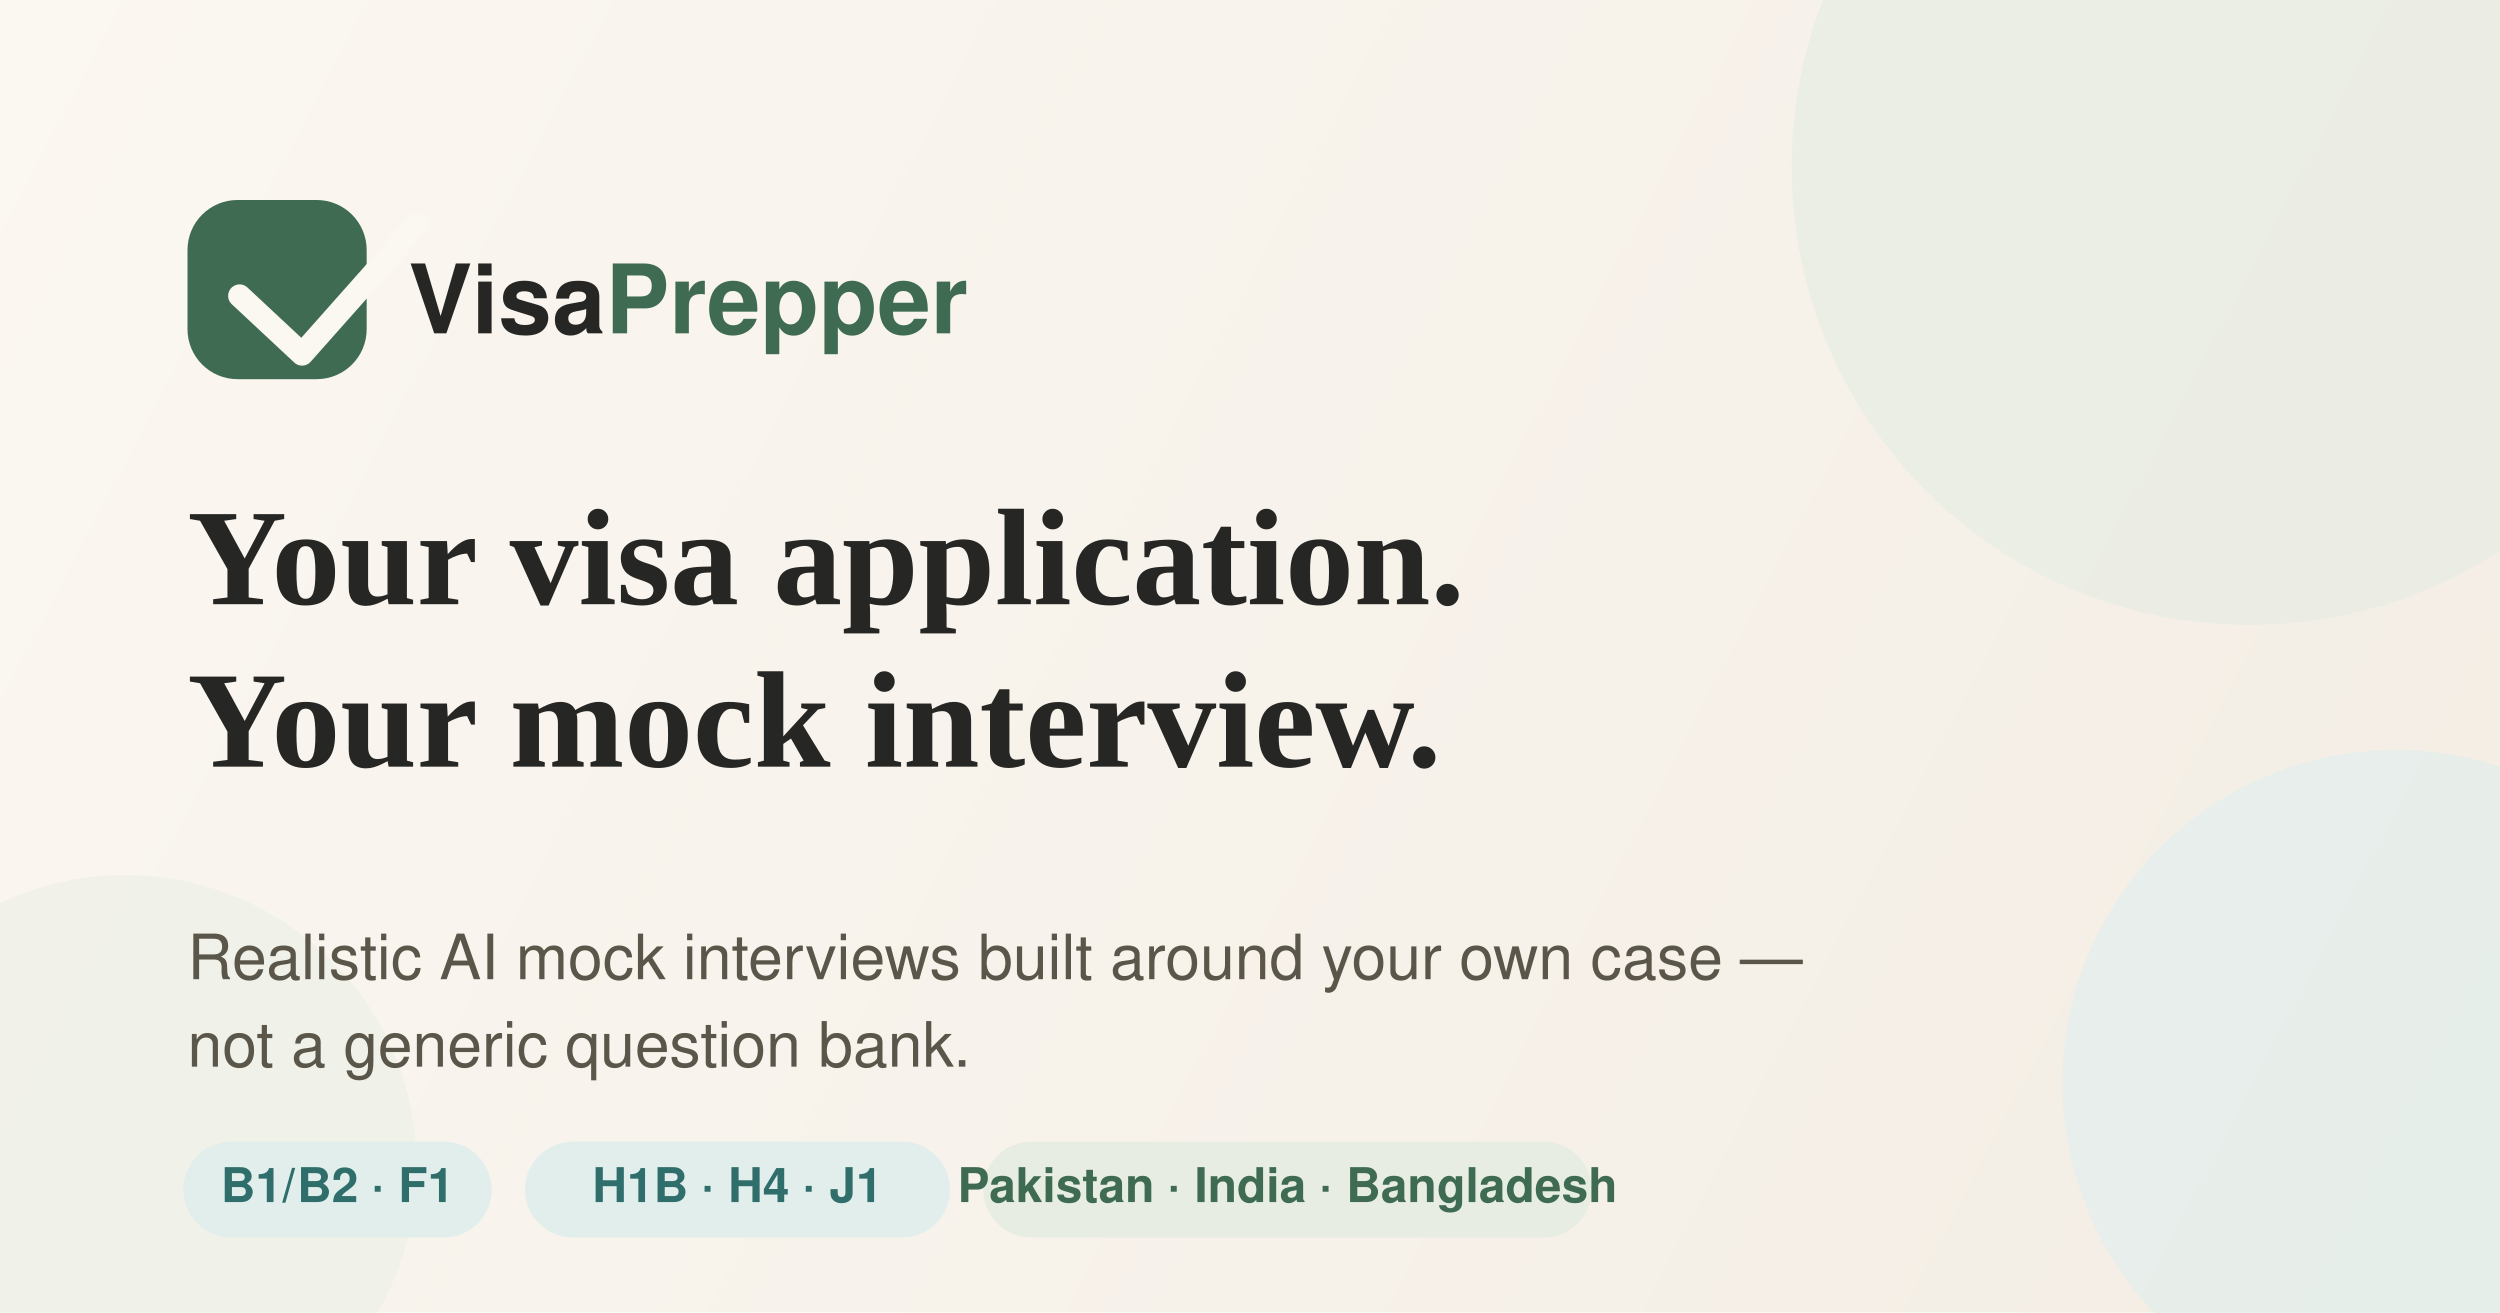
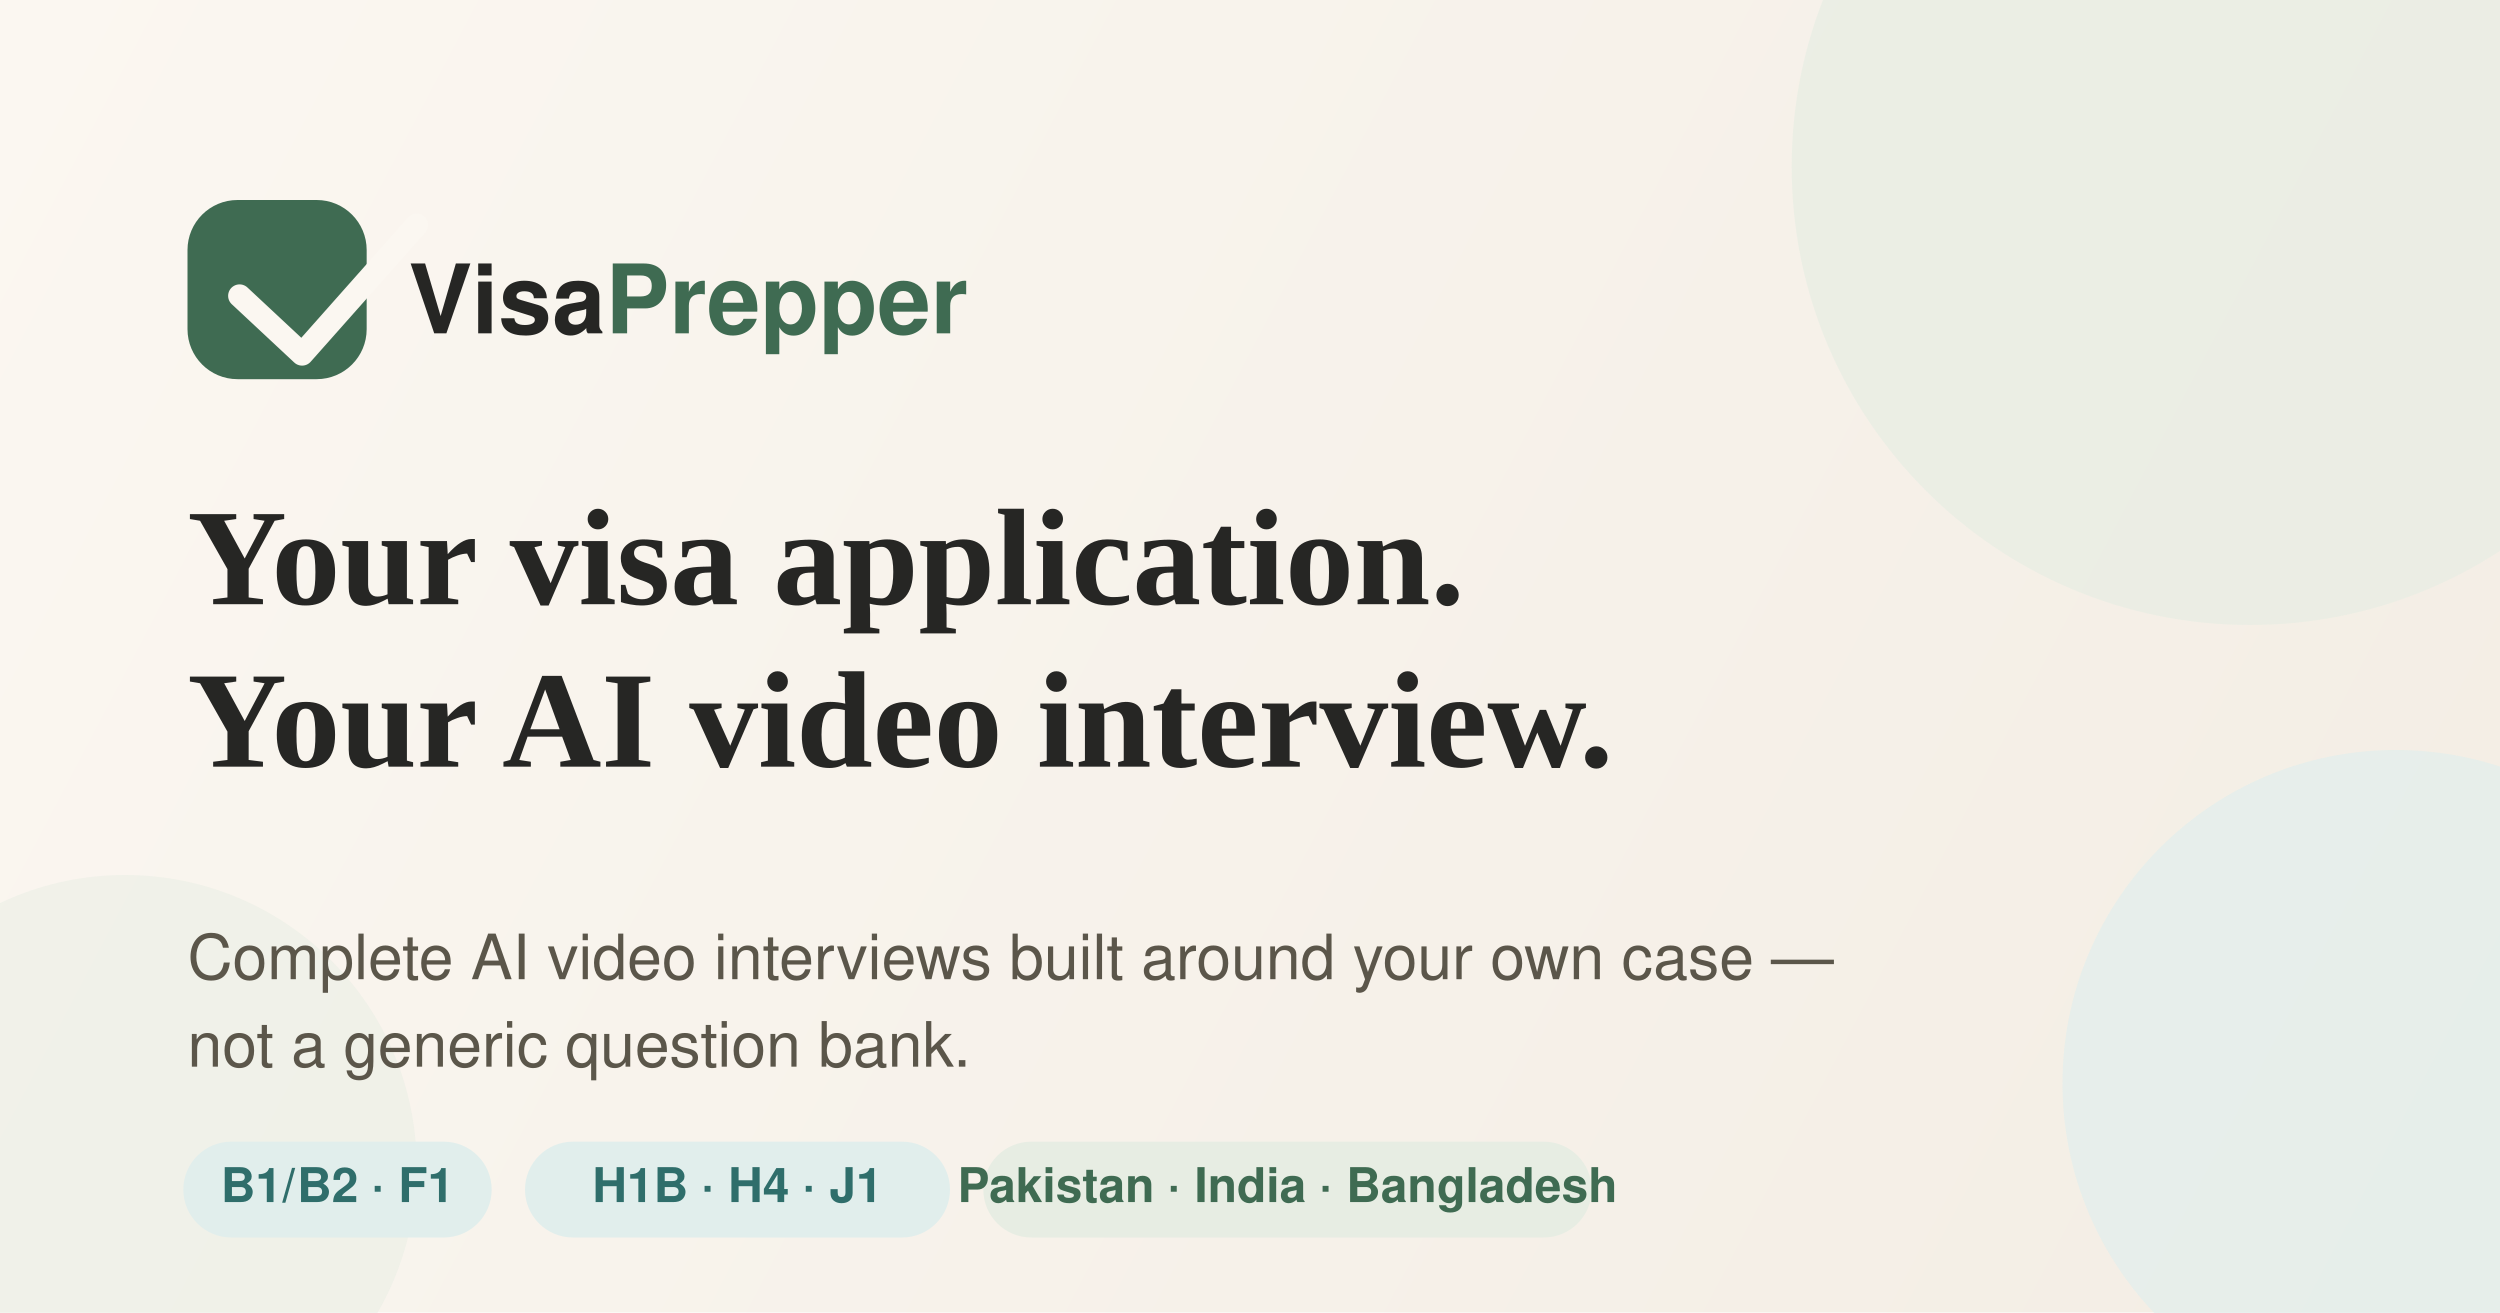
<svg xmlns="http://www.w3.org/2000/svg" width="1200" height="630" viewBox="0 0 1200 630">
  <defs>
    <linearGradient id="bg" x1="0" y1="0" x2="1200" y2="630" gradientUnits="userSpaceOnUse">
      <stop offset="0" stop-color="#FBF7F1" />
      <stop offset="1" stop-color="#F3EDE4" />
    </linearGradient>
  </defs>
  <rect width="1200" height="630" fill="url(#bg)" />
  <circle cx="1080" cy="80" r="220" fill="#E7EDE3" opacity="0.7" />
  <circle cx="1150" cy="520" r="160" fill="#E1EEEC" opacity="0.7" />
  <circle cx="60" cy="560" r="140" fill="#E7EDE3" opacity="0.5" />
  <rect x="90" y="96" width="86" height="86" rx="24" fill="#3F6B52" />
  <path d="M115 142 L145 170 L200 108" stroke="#FBF7F1" stroke-width="11" stroke-linecap="round" stroke-linejoin="round" fill="none" />
  <text x="196" y="160" font-family="Helvetica, Arial, sans-serif" font-size="46" font-weight="700" fill="#262624">
    Visa<tspan fill="#3F6B52">Prepper</tspan>
  </text>
  <text x="90" y="290" font-family="Georgia, 'Times New Roman', serif" font-size="66" font-weight="600" fill="#262624">
    <tspan x="90" dy="0">Your visa application.</tspan>
-     <tspan x="90" dy="78">Your mock interview.</tspan>
+     <tspan x="90" dy="78">Your AI video interview.</tspan>
  </text>
  <text x="90" y="470" font-family="Helvetica, Arial, sans-serif" font-size="30" fill="#5B564A">
-     <tspan x="90" dy="0">Realistic AI mock interviews built around your own case —</tspan>
+     <tspan x="90" dy="0">Complete AI video interviews built around your own case —</tspan>
    <tspan x="90" dy="42">not a generic question bank.</tspan>
  </text>
  <g font-family="Helvetica, Arial, sans-serif" font-size="23" font-weight="600" fill="#2F6E6B">
    <rect x="88" y="548" width="148" height="46" rx="23" fill="#E1EEEC" />
    <text x="162" y="577" text-anchor="middle">B1/B2 · F1</text>
    <rect x="252" y="548" width="204" height="46" rx="23" fill="#E1EEEC" />
    <text x="354" y="577" text-anchor="middle">H1B · H4 · J1</text>
    <rect x="472" y="548" width="292" height="46" rx="23" fill="#E7EDE3" />
    <text x="618" y="577" text-anchor="middle" fill="#3F6B52">Pakistan · India · Bangladesh</text>
  </g>
</svg>
